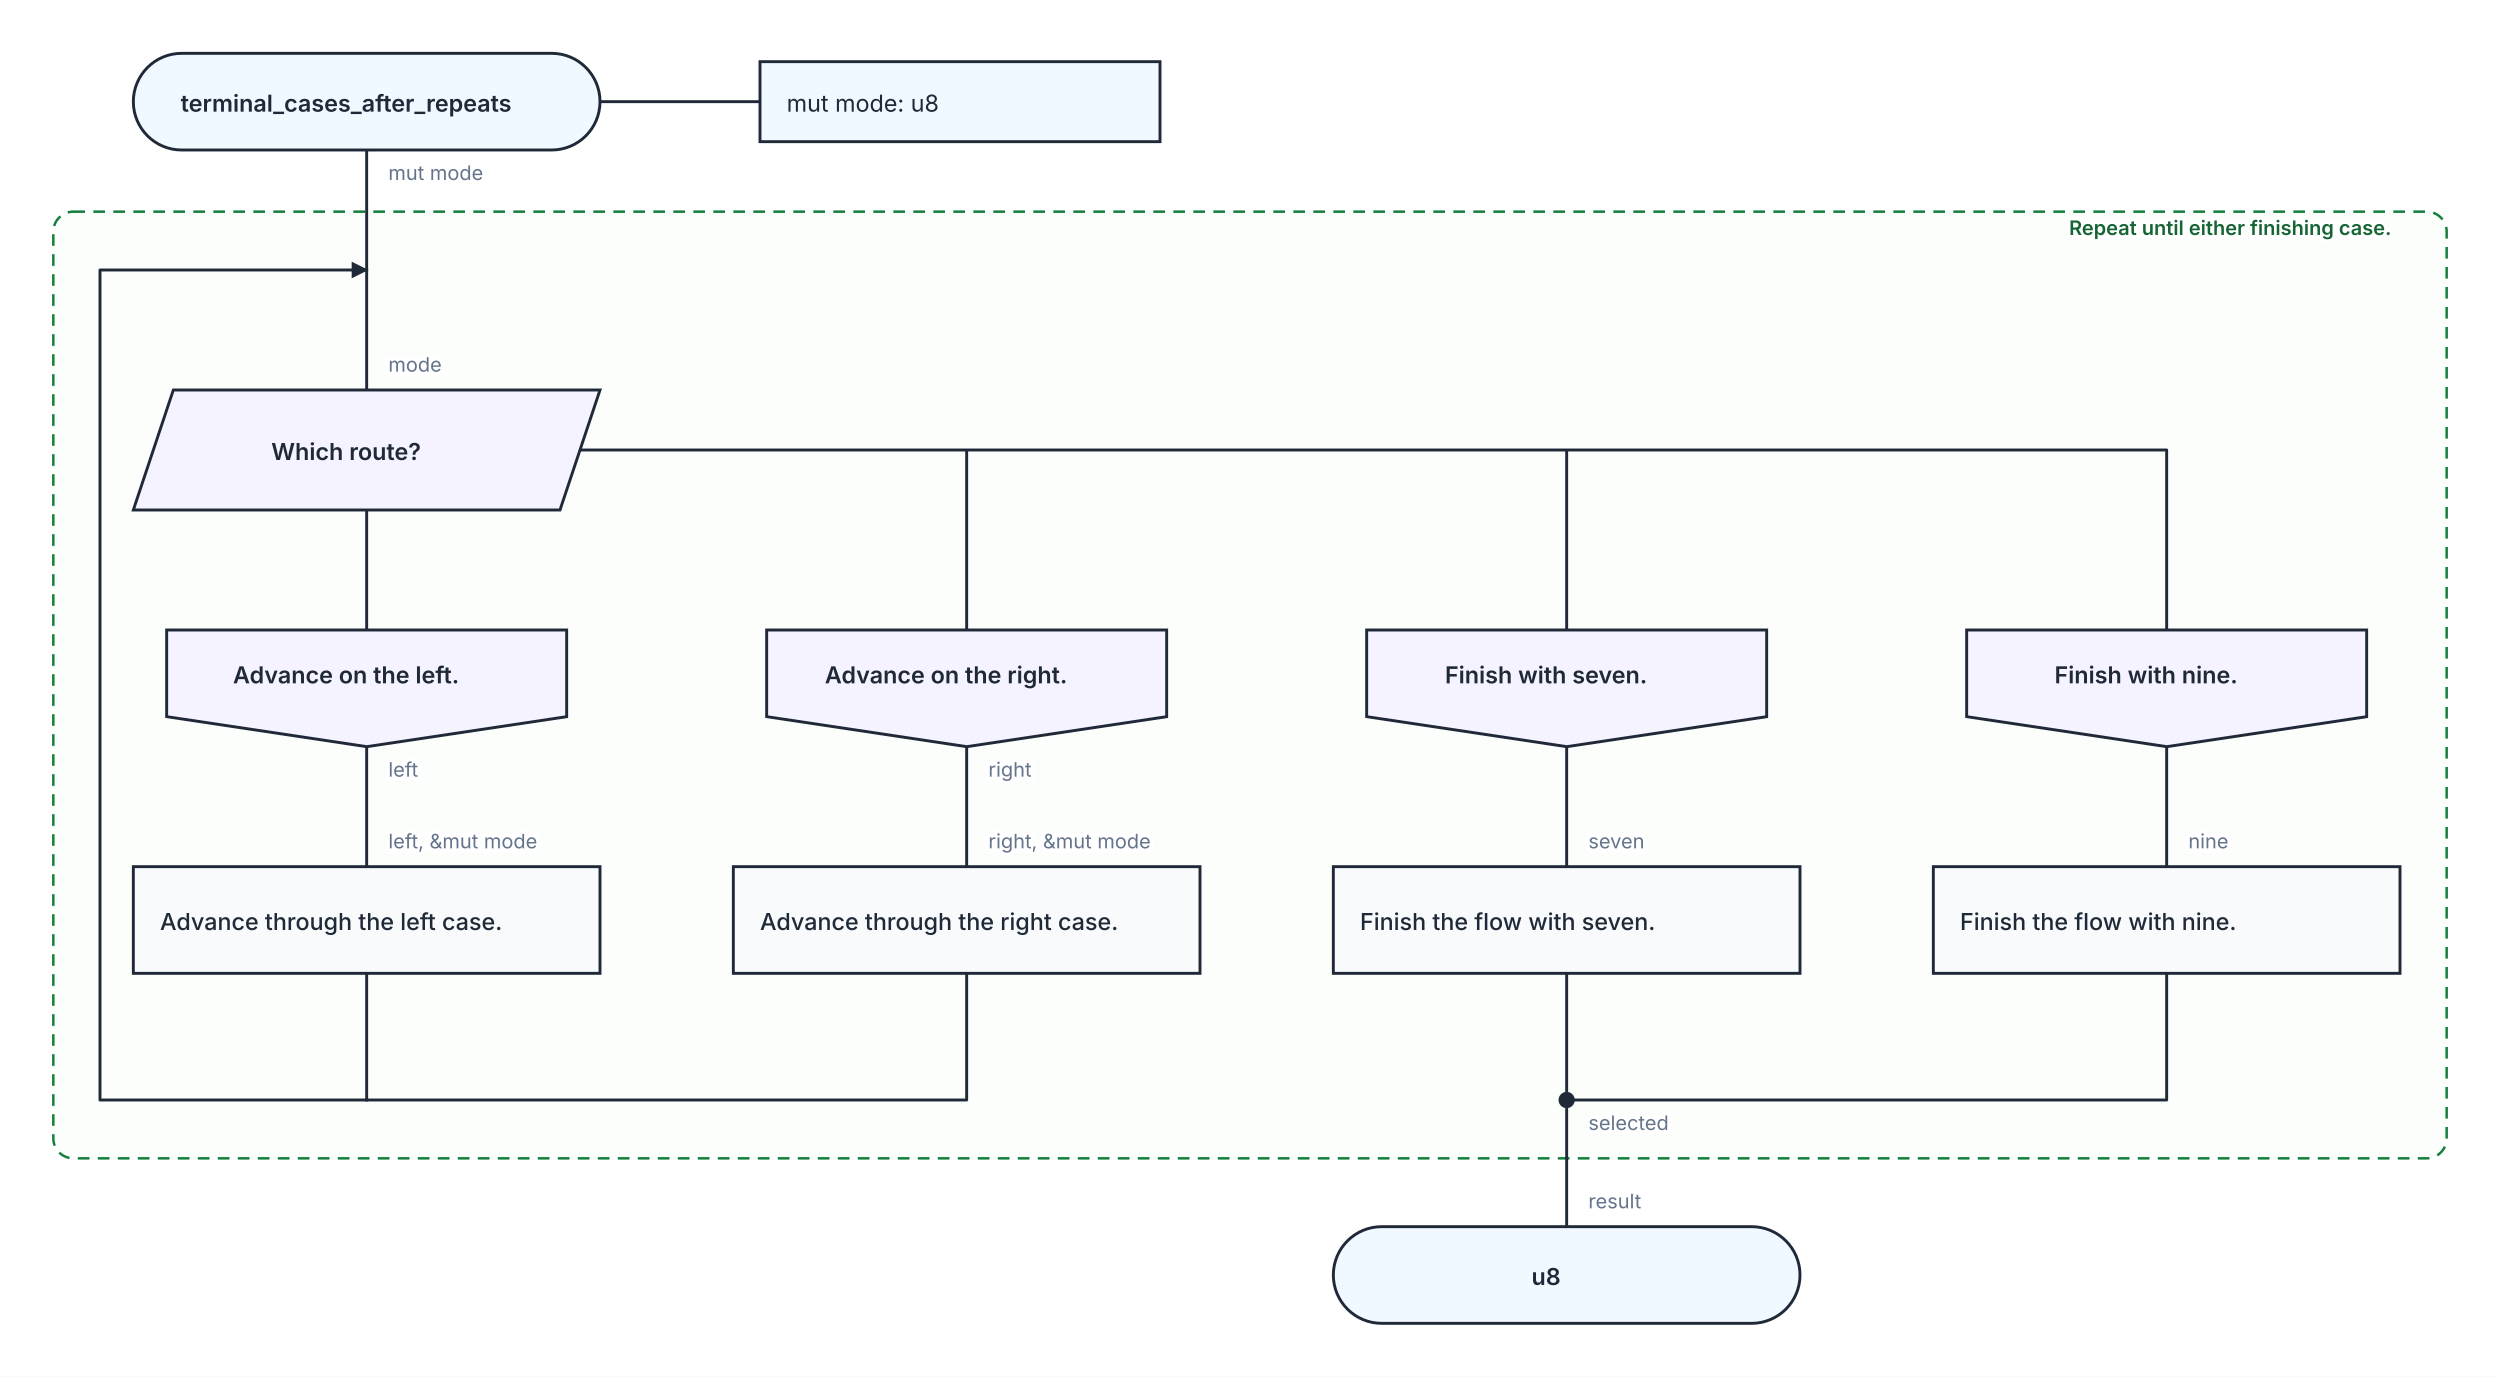
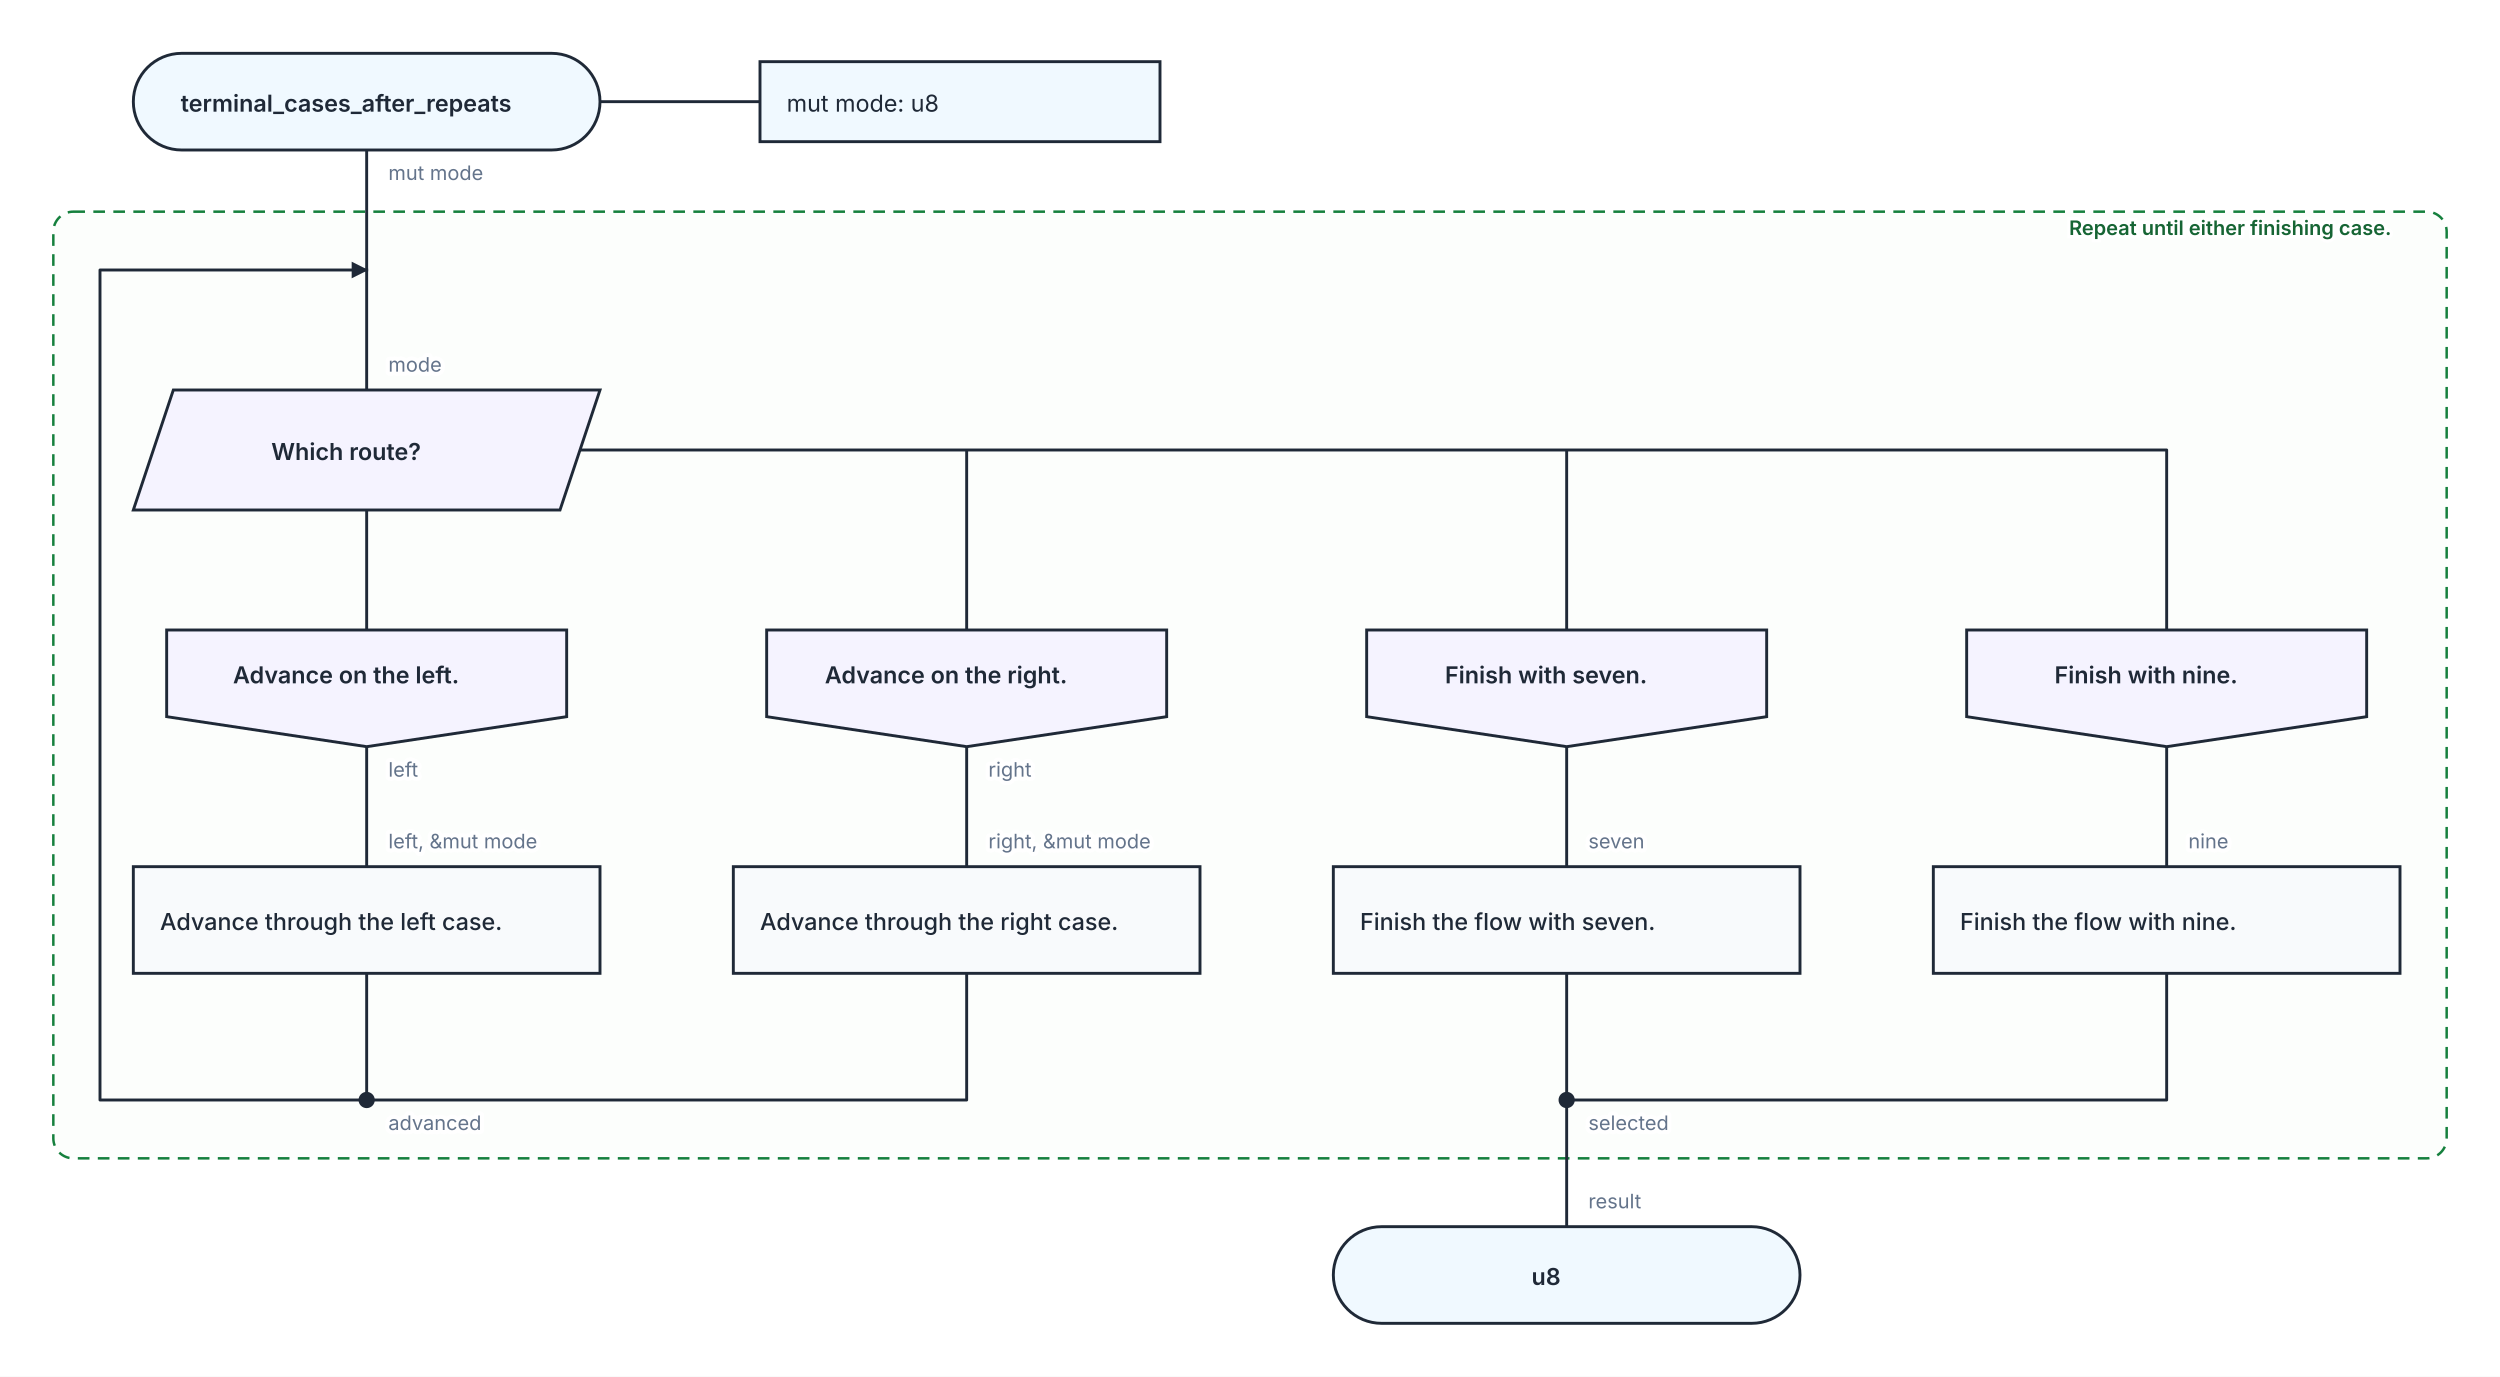
<svg xmlns="http://www.w3.org/2000/svg" width="1500" height="826" viewBox="0 0 1500 826" role="img" aria-labelledby="kaalang-title" aria-describedby="kaalang-description">
  <defs>
    <style>
      svg { color: #1f2937; font-family: Inter, ui-sans-serif, system-ui, -apple-system, BlinkMacSystemFont, "Segoe UI", sans-serif; text-rendering: optimizeLegibility; }
      .connection { fill: none; stroke: currentColor; stroke-width: 1.75; stroke-linecap: square; stroke-linejoin: round; }
      .connection-label { fill: #64748b; font-size: 12px; font-weight: 400; paint-order: stroke; stroke: #ffffff; stroke-width: 5px; stroke-linejoin: round; text-anchor: start; }
      .branch-label { fill: currentColor; font-weight: 500; }
      .parameter-link { fill: none; stroke: currentColor; stroke-width: 1.75; }
      .node-shape { fill: #ffffff; stroke: currentColor; stroke-width: 1.75; }
      .start .node-shape, .end .node-shape, .parameter-panel .node-shape { fill: #f0f9ff; }
      .action .node-shape, .call .node-shape { fill: #f8fafc; }
      .call-bars { fill: none; stroke: currentColor; stroke-width: 1.75; }
      .loop .node-shape { fill: #f0fdf4; stroke-width: 2; }
      .loop-marker { fill: #15803d; font-size: 20px; font-weight: 700; text-anchor: middle; }
      .question .node-shape { fill: #fffbeb; }
      .select .node-shape, .case .node-shape { fill: #f5f3ff; }
      .label { fill: currentColor; font-size: 14px; text-anchor: middle; }
      .start .label, .question .label, .select .label, .case .label, .end .label { font-weight: 600; }
      .action .label, .call .label, .loop .label { font-weight: 500; text-anchor: start; }
      .parameter-panel .label { font-weight: 400; text-anchor: start; }
      .cycle-boundary { fill: #f0fdf433; stroke: #15803d; stroke-width: 1.5; stroke-dasharray: 7 5; }
      .cycle-caption { fill: #166534; font-size: 12px; font-weight: 600; paint-order: stroke; stroke: #ffffff; stroke-width: 4px; }
    </style>
  </defs>
  <rect width="100%" height="100%" fill="#ffffff" />
  <g class="cycle-regions">
    <g>
      <rect class="cycle-boundary" x="32" y="127" width="1436" height="568" rx="12" />
      <text class="cycle-caption" x="1456" y="141" text-anchor="end" xml:space="preserve">
        <tspan x="1456" dy="0">Repeat until either finishing case.</tspan>
      </text>
    </g>
  </g>
  <g class="connections">
    <defs>
      <marker id="loop-arrow" markerWidth="10" markerHeight="10" refX="9" refY="5" orient="auto" markerUnits="userSpaceOnUse">
        <path d="M 0 0 L 10 5 L 0 10 Z" fill="currentColor" />
      </marker>
    </defs>
    <path class="connection" d="       M 220 90 L 220 162       M 220 306 L 220 378       M 348 270 L 580 270 L 580 378       M 348 270 L 940 270 L 940 378       M 348 270 L 1300 270 L 1300 378       M 220 448 L 220 520       M 580 448 L 580 520       M 940 448 L 940 520       M 1300 448 L 1300 520       M 940 584 L 940 660       M 1300 584 L 1300 660 L 940 660       M 220 584 L 220 660       M 580 584 L 580 660 L 220 660       M 940 660 L 940 736       M 220 162 L 220 234     " />
    <path class="connection" d="       M 220 660 L 60 660 L 60 162 L 220 162     " marker-end="url(#loop-arrow)" />
    <text class="connection-label" x="953" y="678" xml:space="preserve">
      <tspan x="953" dy="0">selected</tspan>
    </text>
+     <text class="connection-label" x="233" y="678" xml:space="preserve">
+       <tspan x="233" dy="0">advanced</tspan>
+     </text>
    <text class="connection-label" x="953" y="509" xml:space="preserve">
      <tspan x="953" dy="0">seven</tspan>
    </text>
    <text class="connection-label" x="1313" y="509" xml:space="preserve">
      <tspan x="1313" dy="0">nine</tspan>
    </text>
    <text class="connection-label" x="233" y="108" xml:space="preserve">
      <tspan x="233" dy="0">mut mode</tspan>
    </text>
    <text class="connection-label" x="233" y="466" xml:space="preserve">
      <tspan x="233" dy="0">left</tspan>
    </text>
    <text class="connection-label" x="593" y="466" xml:space="preserve">
      <tspan x="593" dy="0">right</tspan>
    </text>
    <text class="connection-label" x="233" y="223" xml:space="preserve">
      <tspan x="233" dy="0">mode</tspan>
    </text>
    <text class="connection-label" x="233" y="509" xml:space="preserve">
      <tspan x="233" dy="0">left, &amp;mut mode</tspan>
    </text>
    <text class="connection-label" x="593" y="509" xml:space="preserve">
      <tspan x="593" dy="0">right, &amp;mut mode</tspan>
    </text>
    <text class="connection-label" x="953" y="725" xml:space="preserve">
      <tspan x="953" dy="0">result</tspan>
    </text>
  </g>
  <g class="nodes">
    <path class="parameter-link" d="M 360 61 L 456 61" />
    <g class="parameter-panel" transform="translate(576 61)">
      <rect class="node-shape" x="-120" y="-24" width="240" height="48" />
      <text class="label" x="-104" y="6" xml:space="preserve">
        <tspan x="-104" dy="0">mut mode: u8</tspan>
      </text>
    </g>
    <g class="node merge" transform="translate(940 660)">
+       <circle class="node-shape" r="4" style="fill: currentColor" />
+     </g>
+     <g class="node merge" transform="translate(220 660)">
      <circle class="node-shape" r="4" style="fill: currentColor" />
    </g>
    <g class="node start" transform="translate(220 61)">
      <rect class="node-shape" x="-140" y="-29" width="280" height="58" rx="29" />
      <text class="label" y="6" xml:space="preserve">
        <tspan x="0" dy="0">terminal_cases_after_repeats</tspan>
      </text>
    </g>
    <g class="node select" transform="translate(220 270)">
      <polygon class="node-shape" points="-116,-36 140,-36 116,36 -140,36" />
      <text class="label" y="6" xml:space="preserve">
        <tspan x="0" dy="0">Which route?</tspan>
      </text>
    </g>
    <g class="node case" transform="translate(220 413)">
      <polygon class="node-shape" points="-120,-35 120,-35 120,17 0,35 -120,17" />
      <text class="label" y="-3" xml:space="preserve">
        <tspan x="0" dy="0">Advance on the left.</tspan>
      </text>
    </g>
    <g class="node case" transform="translate(580 413)">
      <polygon class="node-shape" points="-120,-35 120,-35 120,17 0,35 -120,17" />
      <text class="label" y="-3" xml:space="preserve">
        <tspan x="0" dy="0">Advance on the right.</tspan>
      </text>
    </g>
    <g class="node case" transform="translate(940 413)">
      <polygon class="node-shape" points="-120,-35 120,-35 120,17 0,35 -120,17" />
      <text class="label" y="-3" xml:space="preserve">
        <tspan x="0" dy="0">Finish with seven.</tspan>
      </text>
    </g>
    <g class="node case" transform="translate(1300 413)">
      <polygon class="node-shape" points="-120,-35 120,-35 120,17 0,35 -120,17" />
      <text class="label" y="-3" xml:space="preserve">
        <tspan x="0" dy="0">Finish with nine.</tspan>
      </text>
    </g>
    <g class="node action" transform="translate(940 552)">
      <rect class="node-shape" x="-140" y="-32" width="280" height="64" />
      <text class="label" y="6" xml:space="preserve">
        <tspan x="-124" dy="0">Finish the flow with seven.</tspan>
      </text>
    </g>
    <g class="node action" transform="translate(1300 552)">
      <rect class="node-shape" x="-140" y="-32" width="280" height="64" />
      <text class="label" y="6" xml:space="preserve">
        <tspan x="-124" dy="0">Finish the flow with nine.</tspan>
      </text>
    </g>
    <g class="node action" transform="translate(220 552)">
      <rect class="node-shape" x="-140" y="-32" width="280" height="64" />
      <text class="label" y="6" xml:space="preserve">
        <tspan x="-124" dy="0">Advance through the left case.</tspan>
      </text>
    </g>
    <g class="node action" transform="translate(580 552)">
      <rect class="node-shape" x="-140" y="-32" width="280" height="64" />
      <text class="label" y="6" xml:space="preserve">
        <tspan x="-124" dy="0">Advance through the right case.</tspan>
      </text>
    </g>
    <g class="node end" transform="translate(940 765)">
      <rect class="node-shape" x="-140" y="-29" width="280" height="58" rx="29" />
      <text class="label" y="6" xml:space="preserve">
        <tspan x="0" dy="0">u8</tspan>
      </text>
    </g>
  </g>
</svg>
